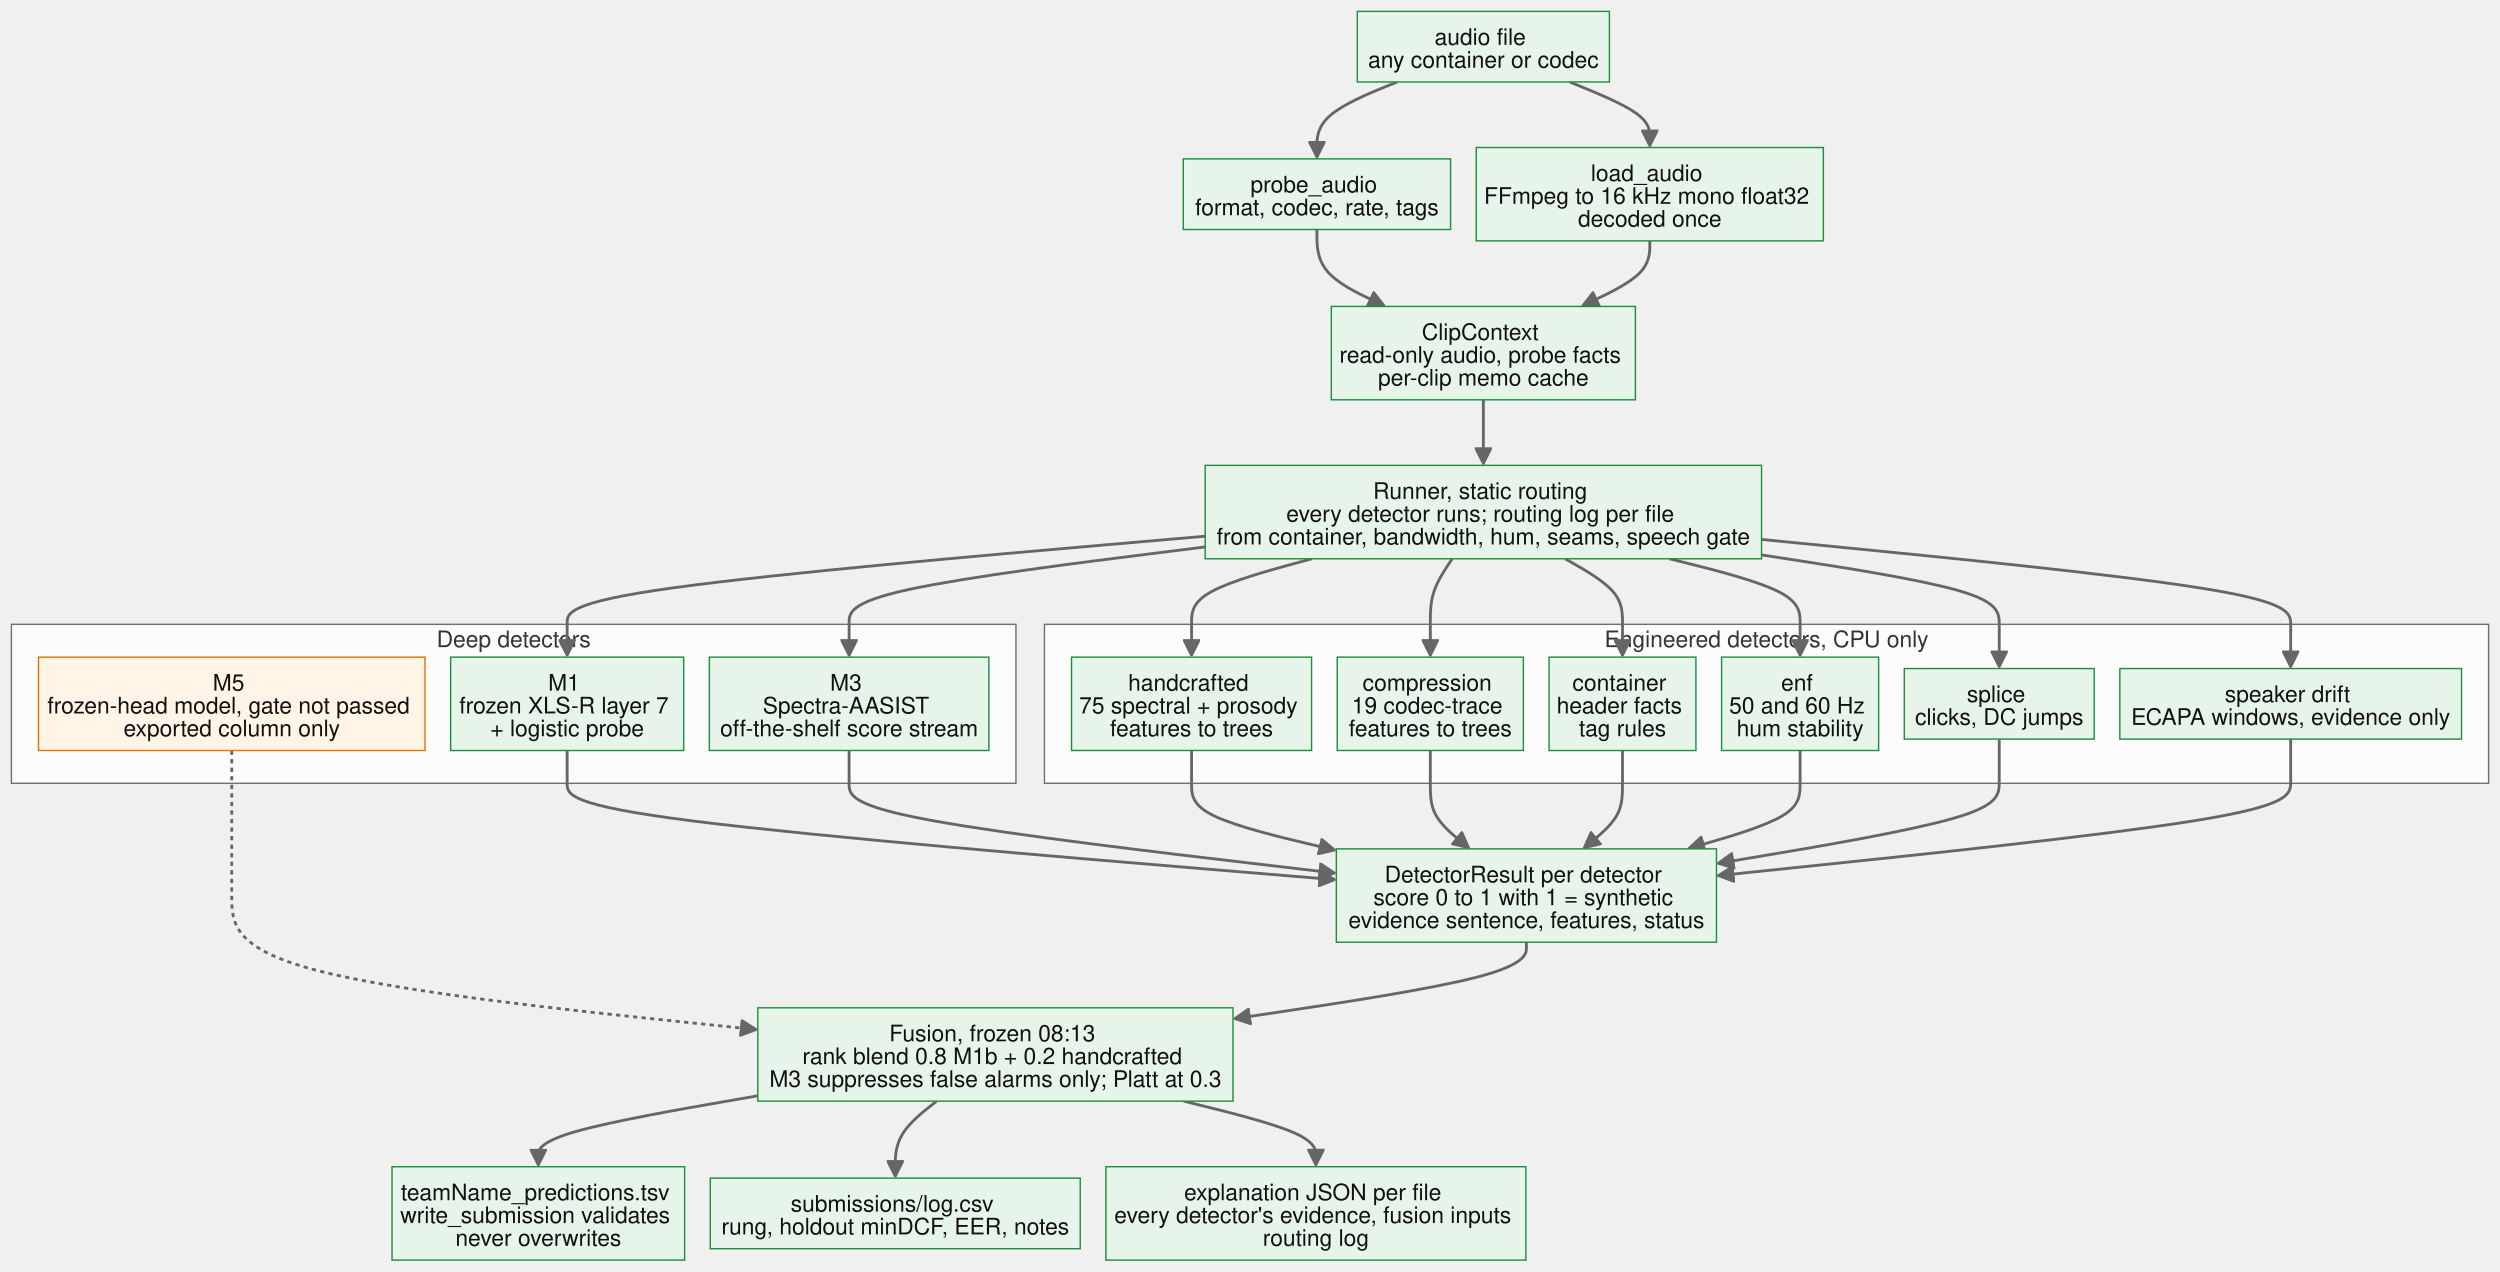
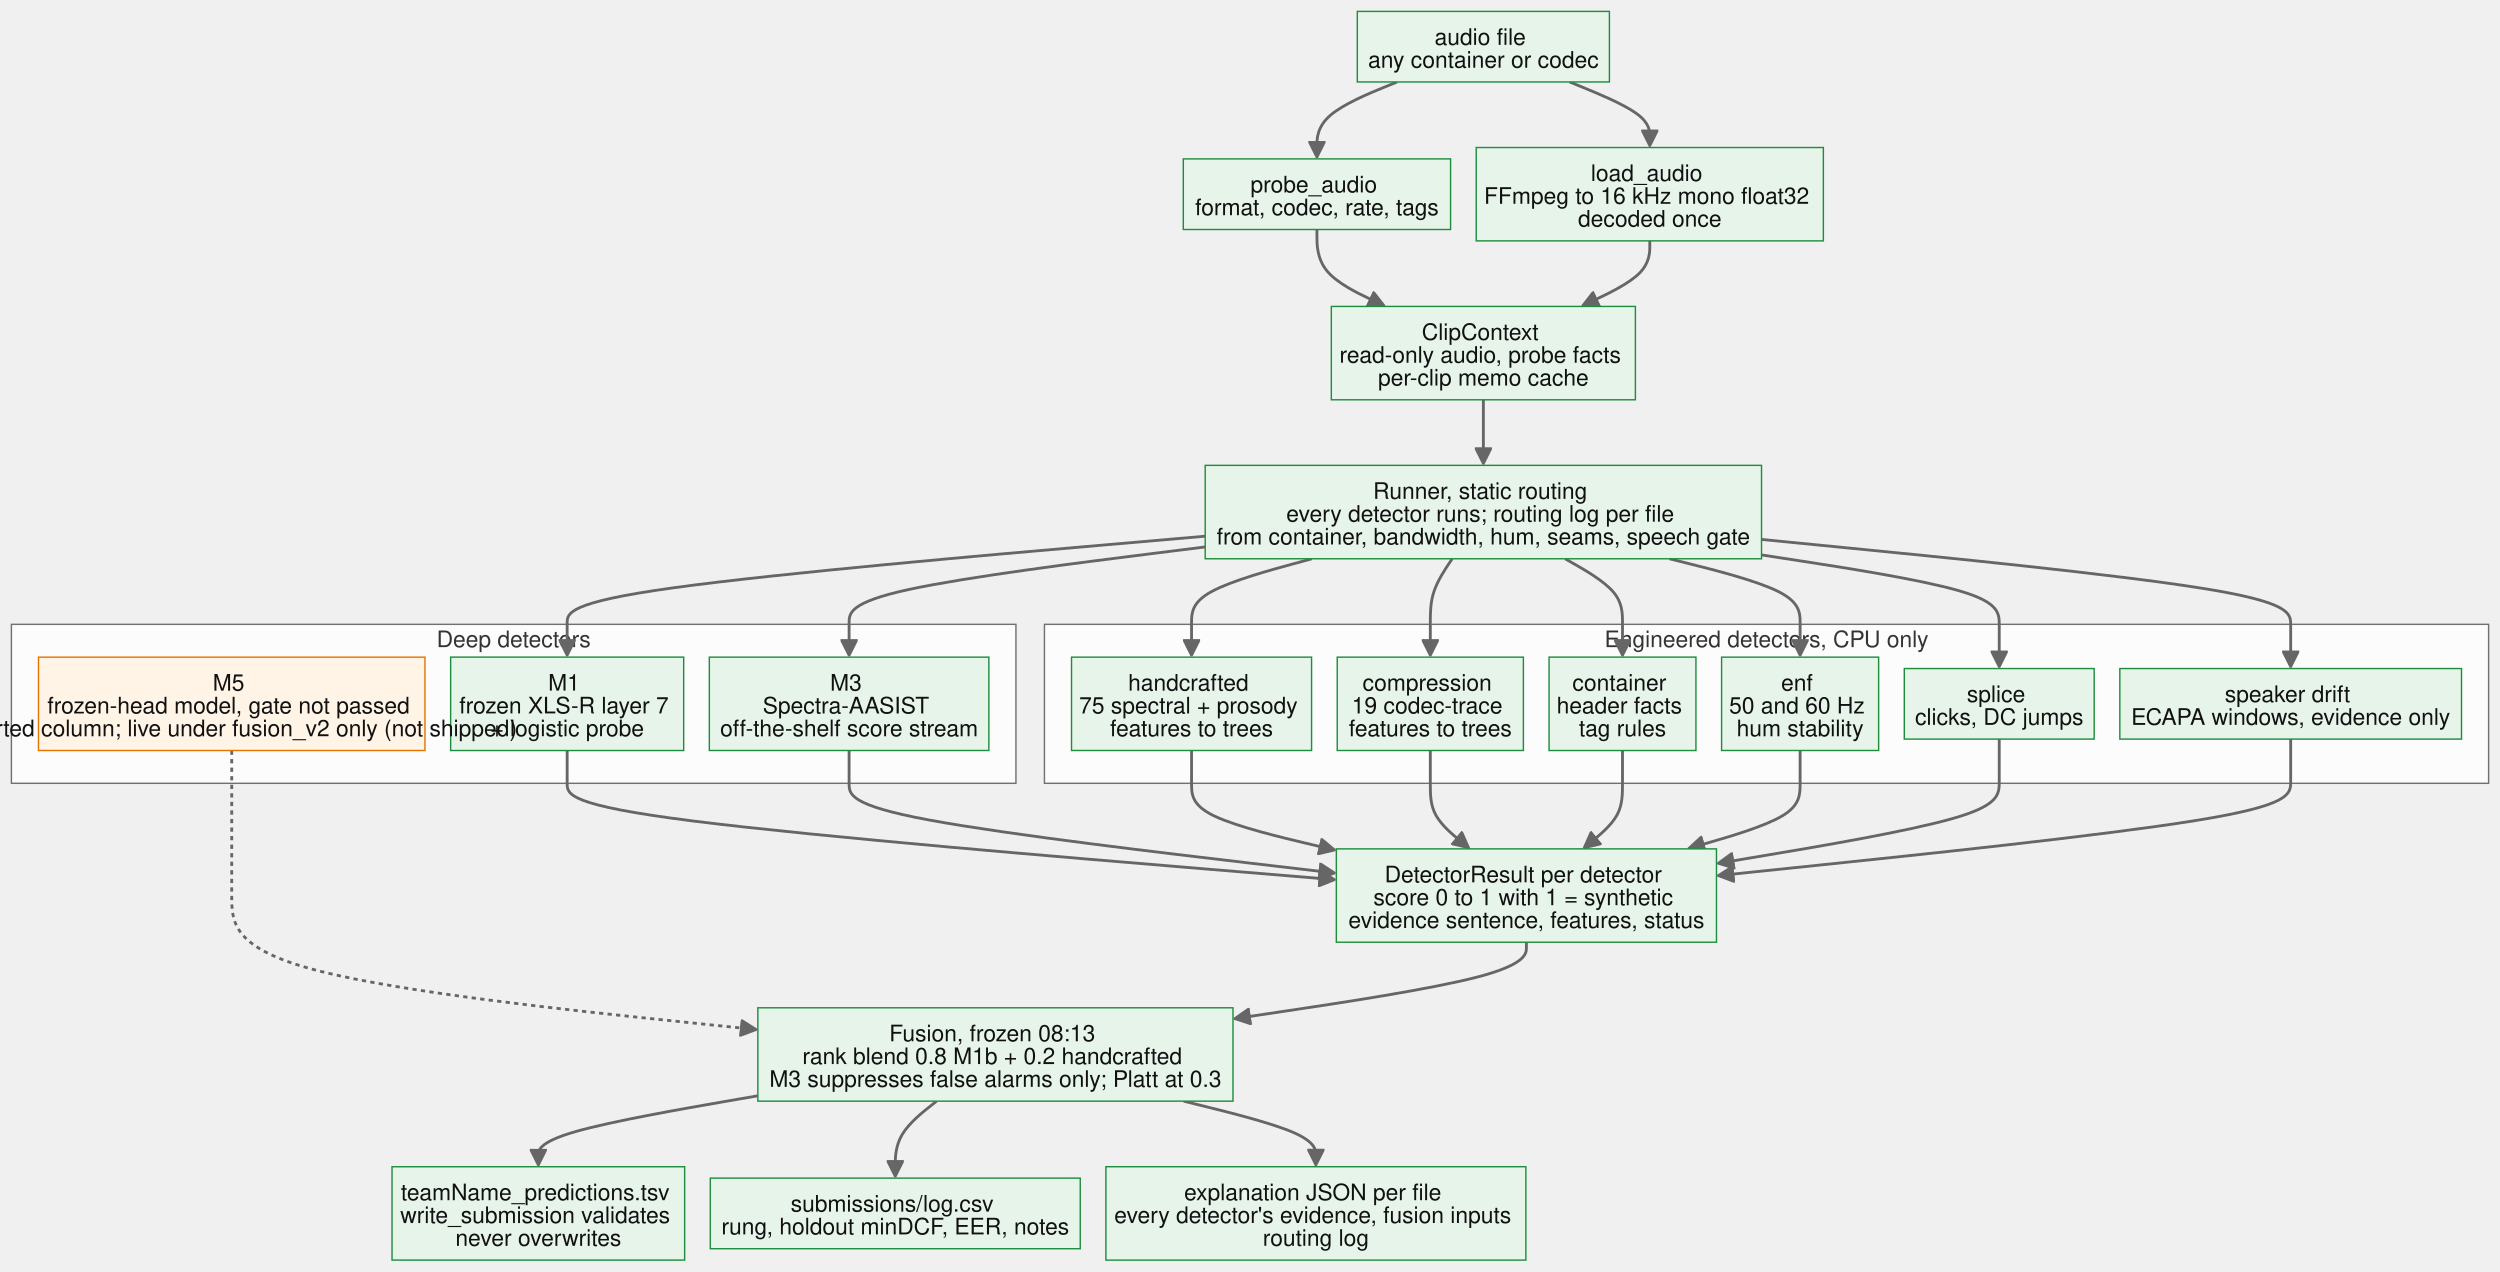
<svg xmlns="http://www.w3.org/2000/svg" aria-roledescription="flowchart-v2" role="graphics-document document" viewBox="-8 -8 1754.031 892.117" height="892.117" width="1754.031" id="sysflow6">
  <style>#sysflow6{font-family:Helvetica,Arial,sans-serif;font-size:16px;fill:#000000;}#sysflow6 .error-icon{fill:#552222;}#sysflow6 .error-text{fill:#552222;stroke:#552222;}#sysflow6 .edge-thickness-normal{stroke-width:2px;}#sysflow6 .edge-thickness-thick{stroke-width:3.5px;}#sysflow6 .edge-pattern-solid{stroke-dasharray:0;}#sysflow6 .edge-pattern-dashed{stroke-dasharray:3;}#sysflow6 .edge-pattern-dotted{stroke-dasharray:2;}#sysflow6 .marker{fill:#666;stroke:#666;}#sysflow6 .marker.cross{stroke:#666;}#sysflow6 svg{font-family:Helvetica,Arial,sans-serif;font-size:16px;}#sysflow6 .label{font-family:Helvetica,Arial,sans-serif;color:#000000;}#sysflow6 .cluster-label text{fill:#333;}#sysflow6 .cluster-label span,#sysflow6 p{color:#333;}#sysflow6 .label text,#sysflow6 span,#sysflow6 p{fill:#000000;color:#000000;}#sysflow6 .node rect,#sysflow6 .node circle,#sysflow6 .node ellipse,#sysflow6 .node polygon,#sysflow6 .node path{fill:#eee;stroke:#999;stroke-width:1px;}#sysflow6 .flowchart-label text{text-anchor:middle;}#sysflow6 .node .katex path{fill:#000;stroke:#000;stroke-width:1px;}#sysflow6 .node .label{text-align:center;}#sysflow6 .node.clickable{cursor:pointer;}#sysflow6 .arrowheadPath{fill:#333333;}#sysflow6 .edgePath .path{stroke:#666;stroke-width:2.0px;}#sysflow6 .flowchart-link{stroke:#666;fill:none;}#sysflow6 .edgeLabel{background-color:white;text-align:center;}#sysflow6 .edgeLabel rect{opacity:0.5;background-color:white;fill:white;}#sysflow6 .labelBkg{background-color:rgba(255, 255, 255, 0.5);}#sysflow6 .cluster rect{fill:hsl(0, 0%, 98.922%);stroke:#707070;stroke-width:1px;}#sysflow6 .cluster text{fill:#333;}#sysflow6 .cluster span,#sysflow6 p{color:#333;}#sysflow6 div.mermaidTooltip{position:absolute;text-align:center;max-width:200px;padding:2px;font-family:Helvetica,Arial,sans-serif;font-size:12px;background:hsl(-160, 0%, 93.333%);border:1px solid #707070;border-radius:2px;pointer-events:none;z-index:100;}#sysflow6 .flowchartTitleText{text-anchor:middle;font-size:18px;fill:#000000;}#sysflow6 :root{--mermaid-font-family:Helvetica,Arial,sans-serif;}#sysflow6 .built rect{fill:#e6f4ea!important;stroke:#1e8e3e!important;color:#111!important;}#sysflow6 .built polygon{fill:#e6f4ea!important;stroke:#1e8e3e!important;color:#111!important;}#sysflow6 .built ellipse{fill:#e6f4ea!important;stroke:#1e8e3e!important;color:#111!important;}#sysflow6 .built circle{fill:#e6f4ea!important;stroke:#1e8e3e!important;color:#111!important;}#sysflow6 .built path{fill:#e6f4ea!important;stroke:#1e8e3e!important;color:#111!important;}#sysflow6 .built tspan{fill:#111!important;}#sysflow6 .flight rect{fill:#fff4e5!important;stroke:#e37400!important;color:#111!important;}#sysflow6 .flight polygon{fill:#fff4e5!important;stroke:#e37400!important;color:#111!important;}#sysflow6 .flight ellipse{fill:#fff4e5!important;stroke:#e37400!important;color:#111!important;}#sysflow6 .flight circle{fill:#fff4e5!important;stroke:#e37400!important;color:#111!important;}#sysflow6 .flight path{fill:#fff4e5!important;stroke:#e37400!important;color:#111!important;}#sysflow6 .flight tspan{fill:#111!important;}#sysflow6 .planned rect{fill:#f1f3f4!important;stroke:#5f6368!important;color:#111!important;stroke-dasharray:5!important;}#sysflow6 .planned polygon{fill:#f1f3f4!important;stroke:#5f6368!important;color:#111!important;stroke-dasharray:5!important;}#sysflow6 .planned ellipse{fill:#f1f3f4!important;stroke:#5f6368!important;color:#111!important;stroke-dasharray:5!important;}#sysflow6 .planned circle{fill:#f1f3f4!important;stroke:#5f6368!important;color:#111!important;stroke-dasharray:5!important;}#sysflow6 .planned path{fill:#f1f3f4!important;stroke:#5f6368!important;color:#111!important;stroke-dasharray:5!important;}#sysflow6 .planned tspan{fill:#111!important;}</style>
  <g>
    <marker orient="auto" markerHeight="12" markerWidth="12" markerUnits="userSpaceOnUse" refY="5" refX="6" viewBox="0 0 10 10" class="marker flowchart" id="sysflow6_flowchart-pointEnd">
      <path style="stroke-width: 1; stroke-dasharray: 1, 0;" class="arrowMarkerPath" d="M 0 0 L 10 5 L 0 10 z" />
    </marker>
    <marker orient="auto" markerHeight="12" markerWidth="12" markerUnits="userSpaceOnUse" refY="5" refX="4.5" viewBox="0 0 10 10" class="marker flowchart" id="sysflow6_flowchart-pointStart">
      <path style="stroke-width: 1; stroke-dasharray: 1, 0;" class="arrowMarkerPath" d="M 0 5 L 10 10 L 10 0 z" />
    </marker>
    <marker orient="auto" markerHeight="11" markerWidth="11" markerUnits="userSpaceOnUse" refY="5" refX="11" viewBox="0 0 10 10" class="marker flowchart" id="sysflow6_flowchart-circleEnd">
      <circle style="stroke-width: 1; stroke-dasharray: 1, 0;" class="arrowMarkerPath" r="5" cy="5" cx="5" />
    </marker>
    <marker orient="auto" markerHeight="11" markerWidth="11" markerUnits="userSpaceOnUse" refY="5" refX="-1" viewBox="0 0 10 10" class="marker flowchart" id="sysflow6_flowchart-circleStart">
      <circle style="stroke-width: 1; stroke-dasharray: 1, 0;" class="arrowMarkerPath" r="5" cy="5" cx="5" />
    </marker>
    <marker orient="auto" markerHeight="11" markerWidth="11" markerUnits="userSpaceOnUse" refY="5.2" refX="12" viewBox="0 0 11 11" class="marker cross flowchart" id="sysflow6_flowchart-crossEnd">
      <path style="stroke-width: 2; stroke-dasharray: 1, 0;" class="arrowMarkerPath" d="M 1,1 l 9,9 M 10,1 l -9,9" />
    </marker>
    <marker orient="auto" markerHeight="11" markerWidth="11" markerUnits="userSpaceOnUse" refY="5.2" refX="-1" viewBox="0 0 11 11" class="marker cross flowchart" id="sysflow6_flowchart-crossStart">
      <path style="stroke-width: 2; stroke-dasharray: 1, 0;" class="arrowMarkerPath" d="M 1,1 l 9,9 M 10,1 l -9,9" />
    </marker>
    <g class="root">
      <g class="clusters">
        <g id="eng" class="cluster default flowchart-label">
          <rect height="111.539" width="1013.234" y="430.039" x="724.797" ry="0" rx="0" style="" />
          <g transform="translate(1231.414, 430.0391)" class="cluster-label">
            <text style="">
              <tspan class="row" x="0" dy="1em" xml:space="preserve">Engineered detectors, CPU only</tspan>
            </text>
          </g>
        </g>
        <g id="deep" class="cluster default flowchart-label">
          <rect height="111.539" width="704.797" y="430.039" x="0" ry="0" rx="0" style="" />
          <g transform="translate(352.3984, 430.0391)" class="cluster-label">
            <text style="">
              <tspan class="row" x="0" dy="1em" xml:space="preserve">Deep detectors</tspan>
            </text>
          </g>
        </g>
      </g>
      <g class="edgePaths">
        <path marker-end="url(#sysflow6_flowchart-pointEnd)" style="fill:none;" class="edge-thickness-normal edge-pattern-solid flowchart-link LS-F LE-P" id="L-F-P-0" d="M972.222,49.5L962.847,53.333C953.473,57.167,934.725,64.833,925.351,72.947C915.977,81.06,915.977,89.62,915.977,93.9L915.977,98.18" />
        <path marker-end="url(#sysflow6_flowchart-pointEnd)" style="fill:none;" class="edge-thickness-normal edge-pattern-solid flowchart-link LS-F LE-L" id="L-F-L-0" d="M1093.271,49.5L1102.645,53.333C1112.019,57.167,1130.767,64.833,1140.141,71.617C1149.516,78.4,1149.516,84.3,1149.516,87.25L1149.516,90.2" />
        <path marker-end="url(#sysflow6_flowchart-pointEnd)" style="fill:none;" class="edge-thickness-normal edge-pattern-solid flowchart-link LS-P LE-C" id="L-P-C-0" d="M915.977,153.02L915.977,158.183C915.977,163.346,915.977,173.673,923.208,182.289C930.44,190.905,944.904,197.811,952.136,201.264L959.368,204.716" />
        <path marker-end="url(#sysflow6_flowchart-pointEnd)" style="fill:none;" class="edge-thickness-normal edge-pattern-solid flowchart-link LS-L LE-C" id="L-L-C-0" d="M1149.516,161L1149.516,164.833C1149.516,168.667,1149.516,176.333,1142.284,183.619C1135.052,190.905,1120.588,197.811,1113.356,201.264L1106.124,204.716" />
        <path marker-end="url(#sysflow6_flowchart-pointEnd)" style="fill:none;" class="edge-thickness-normal edge-pattern-solid flowchart-link LS-C LE-O" id="L-C-O-0" d="M1032.746,272.5L1032.746,276.333C1032.746,280.167,1032.746,287.833,1032.746,294.617C1032.746,301.4,1032.746,307.3,1032.746,310.25L1032.746,313.2" />
        <path marker-end="url(#sysflow6_flowchart-pointEnd)" style="fill:none;" class="edge-thickness-normal edge-pattern-solid flowchart-link LS-O LE-M1" id="L-O-M1-0" d="M837.582,368.201L762.973,374.674C688.363,381.147,539.145,394.093,464.535,404.399C389.926,414.706,389.926,422.372,389.926,429.156C389.926,435.939,389.926,441.839,389.926,444.789L389.926,447.739" />
        <path marker-end="url(#sysflow6_flowchart-pointEnd)" style="fill:none;" class="edge-thickness-normal edge-pattern-solid flowchart-link LS-O LE-M3" id="L-O-M3-0" d="M837.582,375.728L795.941,380.947C754.301,386.165,671.02,396.602,629.379,405.654C587.738,414.706,587.738,422.372,587.738,429.159C587.738,435.946,587.738,441.852,587.738,444.805L587.738,447.759" />
        <path marker-end="url(#sysflow6_flowchart-pointEnd)" style="fill:none;" class="edge-thickness-normal edge-pattern-solid flowchart-link LS-O LE-HC" id="L-O-HC-0" d="M912.444,384.039L898.372,387.872C884.299,391.706,856.153,399.372,842.081,407.039C828.008,414.706,828.008,422.372,828.008,429.159C828.008,435.946,828.008,441.852,828.008,444.805L828.008,447.759" />
        <path marker-end="url(#sysflow6_flowchart-pointEnd)" style="fill:none;" class="edge-thickness-normal edge-pattern-solid flowchart-link LS-O LE-CP" id="L-O-CP-0" d="M1010.877,384.039L1008.319,387.872C1005.76,391.706,1000.644,399.372,998.086,407.039C995.527,414.706,995.527,422.372,995.527,429.159C995.527,435.946,995.527,441.852,995.527,444.805L995.527,447.759" />
        <path marker-end="url(#sysflow6_flowchart-pointEnd)" style="fill:none;" class="edge-thickness-normal edge-pattern-solid flowchart-link LS-O LE-CT" id="L-O-CT-0" d="M1090.105,384.039L1096.815,387.872C1103.524,391.706,1116.944,399.372,1123.654,407.039C1130.363,414.706,1130.363,422.372,1130.363,429.156C1130.363,435.939,1130.363,441.839,1130.363,444.789L1130.363,447.739" />
        <path marker-end="url(#sysflow6_flowchart-pointEnd)" style="fill:none;" class="edge-thickness-normal edge-pattern-solid flowchart-link LS-O LE-EN" id="L-O-EN-0" d="M1163.328,384.039L1178.604,387.872C1193.879,391.706,1224.43,399.372,1239.705,407.039C1254.98,414.706,1254.98,422.372,1254.98,429.159C1254.98,435.946,1254.98,441.852,1254.98,444.805L1254.98,447.759" />
        <path marker-end="url(#sysflow6_flowchart-pointEnd)" style="fill:none;" class="edge-thickness-normal edge-pattern-solid flowchart-link LS-O LE-SP" id="L-O-SP-0" d="M1227.91,381.341L1255.706,385.624C1283.503,389.907,1339.095,398.473,1366.891,406.589C1394.688,414.706,1394.688,422.372,1394.688,430.492C1394.688,438.612,1394.688,447.185,1394.688,451.472L1394.688,455.759" />
        <path marker-end="url(#sysflow6_flowchart-pointEnd)" style="fill:none;" class="edge-thickness-normal edge-pattern-solid flowchart-link LS-O LE-SD" id="L-O-SD-0" d="M1227.91,370.485L1289.786,376.578C1351.663,382.67,1475.415,394.854,1537.292,404.78C1599.168,414.706,1599.168,422.372,1599.168,430.492C1599.168,438.612,1599.168,447.185,1599.168,451.472L1599.168,455.759" />
        <path marker-end="url(#sysflow6_flowchart-pointEnd)" style="fill:none;" class="edge-thickness-normal edge-pattern-solid flowchart-link LS-M1 LE-R" id="L-M1-R-0" d="M389.926,518.578L389.926,522.411C389.926,526.245,389.926,533.911,389.926,541.578C389.926,549.245,389.926,556.911,478.989,568.122C568.053,579.333,746.181,594.089,835.244,601.466L924.308,608.844" />
        <path marker-end="url(#sysflow6_flowchart-pointEnd)" style="fill:none;" class="edge-thickness-normal edge-pattern-solid flowchart-link LS-M3 LE-R" id="L-M3-R-0" d="M587.738,518.559L587.738,522.395C587.738,526.232,587.738,533.905,587.738,541.575C587.738,549.245,587.738,556.911,643.836,567.326C699.934,577.741,812.13,590.903,868.228,597.484L924.326,604.066" />
        <path marker-end="url(#sysflow6_flowchart-pointEnd)" style="fill:none;stroke-width:2px;stroke-dasharray:3;" class="edge-thickness-normal edge-pattern-dotted flowchart-link LS-M5 LE-FU" id="L-M5-FU-0" d="M154.586,518.559L154.586,522.395C154.586,526.232,154.586,533.905,154.586,541.575C154.586,549.245,154.586,556.911,154.586,570.036C154.586,583.161,154.586,601.745,154.586,620.328C154.586,638.911,154.586,657.495,215.229,673.096C275.872,688.698,397.158,701.317,457.8,707.627L518.443,713.937" />
        <path marker-end="url(#sysflow6_flowchart-pointEnd)" style="fill:none;" class="edge-thickness-normal edge-pattern-solid flowchart-link LS-HC LE-R" id="L-HC-R-0" d="M828.008,518.559L828.008,522.395C828.008,526.232,828.008,533.905,828.008,541.575C828.008,549.245,828.008,556.911,844.079,564.558C860.15,572.205,892.291,579.832,908.362,583.646L924.433,587.46" />
        <path marker-end="url(#sysflow6_flowchart-pointEnd)" style="fill:none;" class="edge-thickness-normal edge-pattern-solid flowchart-link LS-CP LE-R" id="L-CP-R-0" d="M995.527,518.559L995.527,522.395C995.527,526.232,995.527,533.905,995.527,541.575C995.527,549.245,995.527,556.911,999.482,564.015C1003.437,571.119,1011.347,577.66,1015.302,580.93L1019.257,584.201" />
        <path marker-end="url(#sysflow6_flowchart-pointEnd)" style="fill:none;" class="edge-thickness-normal edge-pattern-solid flowchart-link LS-CT LE-R" id="L-CT-R-0" d="M1130.363,518.578L1130.363,522.411C1130.363,526.245,1130.363,533.911,1130.363,541.578C1130.363,549.245,1130.363,556.911,1126.408,564.015C1122.454,571.119,1114.544,577.66,1110.589,580.93L1106.634,584.201" />
        <path marker-end="url(#sysflow6_flowchart-pointEnd)" style="fill:none;" class="edge-thickness-normal edge-pattern-solid flowchart-link LS-EN LE-R" id="L-EN-R-0" d="M1254.98,518.559L1254.98,522.395C1254.98,526.232,1254.98,533.905,1254.98,541.575C1254.98,549.245,1254.98,556.911,1242.625,564.332C1230.269,571.752,1205.557,578.926,1193.201,582.513L1180.845,586.1" />
        <path marker-end="url(#sysflow6_flowchart-pointEnd)" style="fill:none;" class="edge-thickness-normal edge-pattern-solid flowchart-link LS-SP LE-R" id="L-SP-R-0" d="M1394.688,510.559L1394.688,515.729C1394.688,520.898,1394.688,531.238,1394.688,540.242C1394.688,549.245,1394.688,556.911,1362.494,566.155C1330.301,575.398,1265.914,586.219,1233.721,591.629L1201.527,597.039" />
        <path marker-end="url(#sysflow6_flowchart-pointEnd)" style="fill:none;" class="edge-thickness-normal edge-pattern-solid flowchart-link LS-SD LE-R" id="L-SD-R-0" d="M1599.168,510.559L1599.168,515.729C1599.168,520.898,1599.168,531.238,1599.168,540.242C1599.168,549.245,1599.168,556.911,1532.902,567.634C1466.636,578.357,1334.104,592.136,1267.838,599.026L1201.572,605.915" />
        <path marker-end="url(#sysflow6_flowchart-pointEnd)" style="fill:none;" class="edge-thickness-normal edge-pattern-solid flowchart-link LS-R LE-FU" id="L-R-FU-0" d="M1062.945,653.078L1062.945,656.911C1062.945,660.745,1062.945,668.411,1029.508,677.248C996.071,686.086,929.198,696.093,895.761,701.097L862.324,706.1" />
        <path marker-end="url(#sysflow6_flowchart-pointEnd)" style="fill:none;" class="edge-thickness-normal edge-pattern-solid flowchart-link LS-FU LE-TSV" id="L-FU-TSV-0" d="M523.715,760.805L498.046,765.267C472.378,769.729,421.04,778.654,395.372,786.069C369.703,793.485,369.703,799.391,369.703,802.344L369.703,805.298" />
        <path marker-end="url(#sysflow6_flowchart-pointEnd)" style="fill:none;" class="edge-thickness-normal edge-pattern-solid flowchart-link LS-FU LE-LOG" id="L-FU-LOG-0" d="M649.124,764.578L644.292,768.411C639.461,772.245,629.799,779.911,624.968,788.028C620.137,796.145,620.137,804.711,620.137,808.995L620.137,813.278" />
        <path marker-end="url(#sysflow6_flowchart-pointEnd)" style="fill:none;" class="edge-thickness-normal edge-pattern-solid flowchart-link LS-FU LE-EXP" id="L-FU-EXP-0" d="M822.484,764.578L837.944,768.411C853.405,772.245,884.325,779.911,899.786,786.695C915.246,793.478,915.246,799.378,915.246,802.328L915.246,805.278" />
      </g>
      <g class="edgeLabels">
        <g class="edgeLabel">
          <g transform="translate(0, 0)" class="label">
            <rect height="0" width="0" ry="0" rx="0" />
            <text style="">
              <tspan class="row" x="0" dy="1em" xml:space="preserve" />
            </text>
          </g>
        </g>
        <g class="edgeLabel">
          <g transform="translate(0, 0)" class="label">
            <rect height="0" width="0" ry="0" rx="0" />
            <text style="">
              <tspan class="row" x="0" dy="1em" xml:space="preserve" />
            </text>
          </g>
        </g>
        <g class="edgeLabel">
          <g transform="translate(0, 0)" class="label">
            <rect height="0" width="0" ry="0" rx="0" />
            <text style="">
              <tspan class="row" x="0" dy="1em" xml:space="preserve" />
            </text>
          </g>
        </g>
        <g class="edgeLabel">
          <g transform="translate(0, 0)" class="label">
            <rect height="0" width="0" ry="0" rx="0" />
            <text style="">
              <tspan class="row" x="0" dy="1em" xml:space="preserve" />
            </text>
          </g>
        </g>
        <g class="edgeLabel">
          <g transform="translate(0, 0)" class="label">
            <rect height="0" width="0" ry="0" rx="0" />
            <text style="">
              <tspan class="row" x="0" dy="1em" xml:space="preserve" />
            </text>
          </g>
        </g>
        <g class="edgeLabel">
          <g transform="translate(0, 0)" class="label">
            <rect height="0" width="0" ry="0" rx="0" />
            <text style="">
              <tspan class="row" x="0" dy="1em" xml:space="preserve" />
            </text>
          </g>
        </g>
        <g class="edgeLabel">
          <g transform="translate(0, 0)" class="label">
            <rect height="0" width="0" ry="0" rx="0" />
            <text style="">
              <tspan class="row" x="0" dy="1em" xml:space="preserve" />
            </text>
          </g>
        </g>
        <g class="edgeLabel">
          <g transform="translate(0, 0)" class="label">
            <rect height="0" width="0" ry="0" rx="0" />
            <text style="">
              <tspan class="row" x="0" dy="1em" xml:space="preserve" />
            </text>
          </g>
        </g>
        <g class="edgeLabel">
          <g transform="translate(0, 0)" class="label">
            <rect height="0" width="0" ry="0" rx="0" />
            <text style="">
              <tspan class="row" x="0" dy="1em" xml:space="preserve" />
            </text>
          </g>
        </g>
        <g class="edgeLabel">
          <g transform="translate(0, 0)" class="label">
            <rect height="0" width="0" ry="0" rx="0" />
            <text style="">
              <tspan class="row" x="0" dy="1em" xml:space="preserve" />
            </text>
          </g>
        </g>
        <g class="edgeLabel">
          <g transform="translate(0, 0)" class="label">
            <rect height="0" width="0" ry="0" rx="0" />
            <text style="">
              <tspan class="row" x="0" dy="1em" xml:space="preserve" />
            </text>
          </g>
        </g>
        <g class="edgeLabel">
          <g transform="translate(0, 0)" class="label">
            <rect height="0" width="0" ry="0" rx="0" />
            <text style="">
              <tspan class="row" x="0" dy="1em" xml:space="preserve" />
            </text>
          </g>
        </g>
        <g class="edgeLabel">
          <g transform="translate(0, 0)" class="label">
            <rect height="0" width="0" ry="0" rx="0" />
            <text style="">
              <tspan class="row" x="0" dy="1em" xml:space="preserve" />
            </text>
          </g>
        </g>
        <g class="edgeLabel">
          <g transform="translate(0, 0)" class="label">
            <rect height="0" width="0" ry="0" rx="0" />
            <text style="">
              <tspan class="row" x="0" dy="1em" xml:space="preserve" />
            </text>
          </g>
        </g>
        <g class="edgeLabel">
          <g transform="translate(0, 0)" class="label">
            <rect height="0" width="0" ry="0" rx="0" />
            <text style="">
              <tspan class="row" x="0" dy="1em" xml:space="preserve" />
            </text>
          </g>
        </g>
        <g class="edgeLabel">
          <g transform="translate(0, 0)" class="label">
            <rect height="0" width="0" ry="0" rx="0" />
            <text style="">
              <tspan class="row" x="0" dy="1em" xml:space="preserve" />
            </text>
          </g>
        </g>
        <g class="edgeLabel">
          <g transform="translate(0, 0)" class="label">
            <rect height="0" width="0" ry="0" rx="0" />
            <text style="">
              <tspan class="row" x="0" dy="1em" xml:space="preserve" />
            </text>
          </g>
        </g>
        <g class="edgeLabel">
          <g transform="translate(0, 0)" class="label">
            <rect height="0" width="0" ry="0" rx="0" />
            <text style="">
              <tspan class="row" x="0" dy="1em" xml:space="preserve" />
            </text>
          </g>
        </g>
        <g class="edgeLabel">
          <g transform="translate(0, 0)" class="label">
            <rect height="0" width="0" ry="0" rx="0" />
            <text style="">
              <tspan class="row" x="0" dy="1em" xml:space="preserve" />
            </text>
          </g>
        </g>
        <g class="edgeLabel">
          <g transform="translate(0, 0)" class="label">
            <rect height="0" width="0" ry="0" rx="0" />
            <text style="">
              <tspan class="row" x="0" dy="1em" xml:space="preserve" />
            </text>
          </g>
        </g>
        <g class="edgeLabel">
          <g transform="translate(0, 0)" class="label">
            <rect height="0" width="0" ry="0" rx="0" />
            <text style="">
              <tspan class="row" x="0" dy="1em" xml:space="preserve" />
            </text>
          </g>
        </g>
        <g class="edgeLabel">
          <g transform="translate(0, 0)" class="label">
            <rect height="0" width="0" ry="0" rx="0" />
            <text style="">
              <tspan class="row" x="0" dy="1em" xml:space="preserve" />
            </text>
          </g>
        </g>
        <g class="edgeLabel">
          <g transform="translate(0, 0)" class="label">
            <rect height="0" width="0" ry="0" rx="0" />
            <text style="">
              <tspan class="row" x="0" dy="1em" xml:space="preserve" />
            </text>
          </g>
        </g>
        <g class="edgeLabel">
          <g transform="translate(0, 0)" class="label">
            <rect height="0" width="0" ry="0" rx="0" />
            <text style="">
              <tspan class="row" x="0" dy="1em" xml:space="preserve" />
            </text>
          </g>
        </g>
        <g class="edgeLabel">
          <g transform="translate(0, 0)" class="label">
            <rect height="0" width="0" ry="0" rx="0" />
            <text style="">
              <tspan class="row" x="0" dy="1em" xml:space="preserve" />
            </text>
          </g>
        </g>
        <g class="edgeLabel">
          <g transform="translate(0, 0)" class="label">
            <rect height="0" width="0" ry="0" rx="0" />
            <text style="">
              <tspan class="row" x="0" dy="1em" xml:space="preserve" />
            </text>
          </g>
        </g>
      </g>
      <g class="nodes">
        <g transform="translate(828.0078, 485.8086)" data-id="HC" data-node="true" id="flowchart-HC-8" class="node default built flowchart-label">
          <rect height="65.5" width="168.422" y="-32.75" x="-84.211" ry="0" rx="0" style="" class="basic label-container" />
          <g transform="translate(0, -25.25)" style="" class="label">
            <rect />
            <text style="">
              <tspan class="row" x="0" dy="1em" xml:space="preserve">handcrafted</tspan>
              <tspan class="row" x="0" dy="1em" xml:space="preserve">75 spectral + prosody</tspan>
              <tspan class="row" x="0" dy="1em" xml:space="preserve">features to trees</tspan>
            </text>
          </g>
        </g>
        <g transform="translate(995.5273, 485.8086)" data-id="CP" data-node="true" id="flowchart-CP-9" class="node default built flowchart-label">
          <rect height="65.5" width="130.617" y="-32.75" x="-65.309" ry="0" rx="0" style="" class="basic label-container" />
          <g transform="translate(0, -25.25)" style="" class="label">
            <rect />
            <text style="">
              <tspan class="row" x="0" dy="1em" xml:space="preserve">compression</tspan>
              <tspan class="row" x="0" dy="1em" xml:space="preserve">19 codec-trace</tspan>
              <tspan class="row" x="0" dy="1em" xml:space="preserve">features to trees</tspan>
            </text>
          </g>
        </g>
        <g transform="translate(1130.363, 485.8086)" data-id="CT" data-node="true" id="flowchart-CT-10" class="node default built flowchart-label">
          <rect height="65.539" width="103.055" y="-32.77" x="-51.527" ry="0" rx="0" style="" class="basic label-container" />
          <g transform="translate(0, -25.26953)" style="" class="label">
            <rect />
            <text style="">
              <tspan class="row" x="0" dy="1em" xml:space="preserve">container</tspan>
              <tspan class="row" x="0" dy="1em" xml:space="preserve">header facts</tspan>
              <tspan class="row" x="0" dy="1em" xml:space="preserve">tag rules</tspan>
            </text>
          </g>
        </g>
        <g transform="translate(1254.98, 485.8086)" data-id="EN" data-node="true" id="flowchart-EN-11" class="node default built flowchart-label">
          <rect height="65.5" width="110.18" y="-32.75" x="-55.09" ry="0" rx="0" style="" class="basic label-container" />
          <g transform="translate(0, -25.25)" style="" class="label">
            <rect />
            <text style="">
              <tspan class="row" x="0" dy="1em" xml:space="preserve">enf</tspan>
              <tspan class="row" x="0" dy="1em" xml:space="preserve">50 and 60 Hz</tspan>
              <tspan class="row" x="0" dy="1em" xml:space="preserve">hum stability</tspan>
            </text>
          </g>
        </g>
        <g transform="translate(1394.688, 485.8086)" data-id="SP" data-node="true" id="flowchart-SP-12" class="node default built flowchart-label">
          <rect height="49.5" width="133.234" y="-24.75" x="-66.617" ry="0" rx="0" style="" class="basic label-container" />
          <g transform="translate(0, -17.25)" style="" class="label">
            <rect />
            <text style="">
              <tspan class="row" x="0" dy="1em" xml:space="preserve">splice</tspan>
              <tspan class="row" x="0" dy="1em" xml:space="preserve">clicks, DC jumps</tspan>
            </text>
          </g>
        </g>
        <g transform="translate(1599.168, 485.8086)" data-id="SD" data-node="true" id="flowchart-SD-13" class="node default built flowchart-label">
          <rect height="49.5" width="239.727" y="-24.75" x="-119.863" ry="0" rx="0" style="" class="basic label-container" />
          <g transform="translate(0, -17.25)" style="" class="label">
            <rect />
            <text style="">
              <tspan class="row" x="0" dy="1em" xml:space="preserve">speaker drift</tspan>
              <tspan class="row" x="0" dy="1em" xml:space="preserve">ECAPA windows, evidence only</tspan>
            </text>
          </g>
        </g>
        <g transform="translate(389.9258, 485.8086)" data-id="M1" data-node="true" id="flowchart-M1-5" class="node default built flowchart-label">
          <rect height="65.539" width="163.508" y="-32.77" x="-81.754" ry="0" rx="0" style="" class="basic label-container" />
          <g transform="translate(0, -25.26953)" style="" class="label">
            <rect />
            <text style="">
              <tspan class="row" x="0" dy="1em" xml:space="preserve">M1</tspan>
              <tspan class="row" x="0" dy="1em" xml:space="preserve">frozen XLS-R layer 7</tspan>
              <tspan class="row" x="0" dy="1em" xml:space="preserve">+ logistic probe</tspan>
            </text>
          </g>
        </g>
        <g transform="translate(587.7383, 485.8086)" data-id="M3" data-node="true" id="flowchart-M3-6" class="node default built flowchart-label">
          <rect height="65.5" width="196.117" y="-32.75" x="-98.059" ry="0" rx="0" style="" class="basic label-container" />
          <g transform="translate(0, -25.25)" style="" class="label">
            <rect />
            <text style="">
              <tspan class="row" x="0" dy="1em" xml:space="preserve">M3</tspan>
              <tspan class="row" x="0" dy="1em" xml:space="preserve">Spectra-AASIST</tspan>
              <tspan class="row" x="0" dy="1em" xml:space="preserve">off-the-shelf score stream</tspan>
            </text>
          </g>
        </g>
        <g transform="translate(154.5859, 485.8086)" data-id="M5" data-node="true" id="flowchart-M5-7" class="node default flight flowchart-label">
          <rect height="65.5" width="271.172" y="-32.75" x="-135.586" ry="0" rx="0" style="" class="basic label-container" />
          <g transform="translate(0, -25.25)" style="" class="label">
            <rect />
            <text style="">
              <tspan class="row" x="0" dy="1em" xml:space="preserve">M5</tspan>
              <tspan class="row" x="0" dy="1em" xml:space="preserve">frozen-head model, gate not passed</tspan>
-               <tspan class="row" x="0" dy="1em" xml:space="preserve">exported column only</tspan>
+               <tspan class="row" x="0" dy="1em" xml:space="preserve">exported column; live under fusion_v2 only (not shipped)</tspan>
            </text>
          </g>
        </g>
        <g transform="translate(1032.746, 24.75)" data-id="F" data-node="true" id="flowchart-F-0" class="node default built flowchart-label">
          <rect height="49.5" width="176.875" y="-24.75" x="-88.438" ry="0" rx="0" style="" class="basic label-container" />
          <g transform="translate(0, -17.25)" style="" class="label">
            <rect />
            <text style="">
              <tspan class="row" x="0" dy="1em" xml:space="preserve">audio file</tspan>
              <tspan class="row" x="0" dy="1em" xml:space="preserve">any container or codec</tspan>
            </text>
          </g>
        </g>
        <g transform="translate(915.9766, 128.25)" data-id="P" data-node="true" id="flowchart-P-1" class="node default built flowchart-label">
          <rect height="49.539" width="187.523" y="-24.77" x="-93.762" ry="0" rx="0" style="" class="basic label-container" />
          <g transform="translate(0, -17.26953)" style="" class="label">
            <rect />
            <text style="">
              <tspan class="row" x="0" dy="1em" xml:space="preserve">probe_audio</tspan>
              <tspan class="row" x="0" dy="1em" xml:space="preserve">format, codec, rate, tags</tspan>
            </text>
          </g>
        </g>
        <g transform="translate(1149.516, 128.25)" data-id="L" data-node="true" id="flowchart-L-2" class="node default built flowchart-label">
          <rect height="65.5" width="243.555" y="-32.75" x="-121.777" ry="0" rx="0" style="" class="basic label-container" />
          <g transform="translate(0, -25.25)" style="" class="label">
            <rect />
            <text style="">
              <tspan class="row" x="0" dy="1em" xml:space="preserve">load_audio</tspan>
              <tspan class="row" x="0" dy="1em" xml:space="preserve">FFmpeg to 16 kHz mono float32</tspan>
              <tspan class="row" x="0" dy="1em" xml:space="preserve">decoded once</tspan>
            </text>
          </g>
        </g>
        <g transform="translate(1032.746, 239.75)" data-id="C" data-node="true" id="flowchart-C-3" class="node default built flowchart-label">
          <rect height="65.5" width="213.344" y="-32.75" x="-106.672" ry="0" rx="0" style="" class="basic label-container" />
          <g transform="translate(0, -25.25)" style="" class="label">
            <rect />
            <text style="">
              <tspan class="row" x="0" dy="1em" xml:space="preserve">ClipContext</tspan>
              <tspan class="row" x="0" dy="1em" xml:space="preserve">read-only audio, probe facts</tspan>
              <tspan class="row" x="0" dy="1em" xml:space="preserve">per-clip memo cache</tspan>
            </text>
          </g>
        </g>
        <g transform="translate(1032.746, 351.2695)" data-id="O" data-node="true" id="flowchart-O-4" class="node default built flowchart-label">
          <rect height="65.539" width="390.328" y="-32.77" x="-195.164" ry="0" rx="0" style="" class="basic label-container" />
          <g transform="translate(0, -25.26953)" style="" class="label">
            <rect />
            <text style="">
              <tspan class="row" x="0" dy="1em" xml:space="preserve">Runner, static routing</tspan>
              <tspan class="row" x="0" dy="1em" xml:space="preserve">every detector runs; routing log per file</tspan>
              <tspan class="row" x="0" dy="1em" xml:space="preserve">from container, bandwidth, hum, seams, speech gate</tspan>
            </text>
          </g>
        </g>
        <g transform="translate(1062.945, 620.3281)" data-id="R" data-node="true" id="flowchart-R-14" class="node default built flowchart-label">
          <rect height="65.5" width="266.711" y="-32.75" x="-133.355" ry="0" rx="0" style="" class="basic label-container" />
          <g transform="translate(0, -25.25)" style="" class="label">
            <rect />
            <text style="">
              <tspan class="row" x="0" dy="1em" xml:space="preserve">DetectorResult per detector</tspan>
              <tspan class="row" x="0" dy="1em" xml:space="preserve">score 0 to 1 with 1 = synthetic</tspan>
              <tspan class="row" x="0" dy="1em" xml:space="preserve">evidence sentence, features, status</tspan>
            </text>
          </g>
        </g>
        <g transform="translate(690.3984, 731.8281)" data-id="FU" data-node="true" id="flowchart-FU-15" class="node default built flowchart-label">
          <rect height="65.5" width="333.367" y="-32.75" x="-166.684" ry="0" rx="0" style="" class="basic label-container" />
          <g transform="translate(0, -25.25)" style="" class="label">
            <rect />
            <text style="">
              <tspan class="row" x="0" dy="1em" xml:space="preserve">Fusion, frozen 08:13</tspan>
              <tspan class="row" x="0" dy="1em" xml:space="preserve">rank blend 0.8 M1b + 0.2 handcrafted</tspan>
              <tspan class="row" x="0" dy="1em" xml:space="preserve">M3 suppresses false alarms only; Platt at 0.3</tspan>
            </text>
          </g>
        </g>
        <g transform="translate(369.7031, 843.3477)" data-id="TSV" data-node="true" id="flowchart-TSV-16" class="node default built flowchart-label">
          <rect height="65.5" width="205.305" y="-32.75" x="-102.652" ry="0" rx="0" style="" class="basic label-container" />
          <g transform="translate(0, -25.25)" style="" class="label">
            <rect />
            <text style="">
              <tspan class="row" x="0" dy="1em" xml:space="preserve">teamName_predictions.tsv</tspan>
              <tspan class="row" x="0" dy="1em" xml:space="preserve">write_submission validates</tspan>
              <tspan class="row" x="0" dy="1em" xml:space="preserve">never overwrites</tspan>
            </text>
          </g>
        </g>
        <g transform="translate(620.1367, 843.3477)" data-id="LOG" data-node="true" id="flowchart-LOG-17" class="node default built flowchart-label">
          <rect height="49.539" width="259.562" y="-24.77" x="-129.781" ry="0" rx="0" style="" class="basic label-container" />
          <g transform="translate(0, -17.26953)" style="" class="label">
            <rect />
            <text style="">
              <tspan class="row" x="0" dy="1em" xml:space="preserve">submissions/log.csv</tspan>
              <tspan class="row" x="0" dy="1em" xml:space="preserve">rung, holdout minDCF, EER, notes</tspan>
            </text>
          </g>
        </g>
        <g transform="translate(915.2461, 843.3477)" data-id="EXP" data-node="true" id="flowchart-EXP-18" class="node default built flowchart-label">
          <rect height="65.539" width="294.656" y="-32.77" x="-147.328" ry="0" rx="0" style="" class="basic label-container" />
          <g transform="translate(0, -25.26953)" style="" class="label">
            <rect />
            <text style="">
              <tspan class="row" x="0" dy="1em" xml:space="preserve">explanation JSON per file</tspan>
              <tspan class="row" x="0" dy="1em" xml:space="preserve">every detector's evidence, fusion inputs</tspan>
              <tspan class="row" x="0" dy="1em" xml:space="preserve">routing log</tspan>
            </text>
          </g>
        </g>
      </g>
    </g>
  </g>
</svg>
